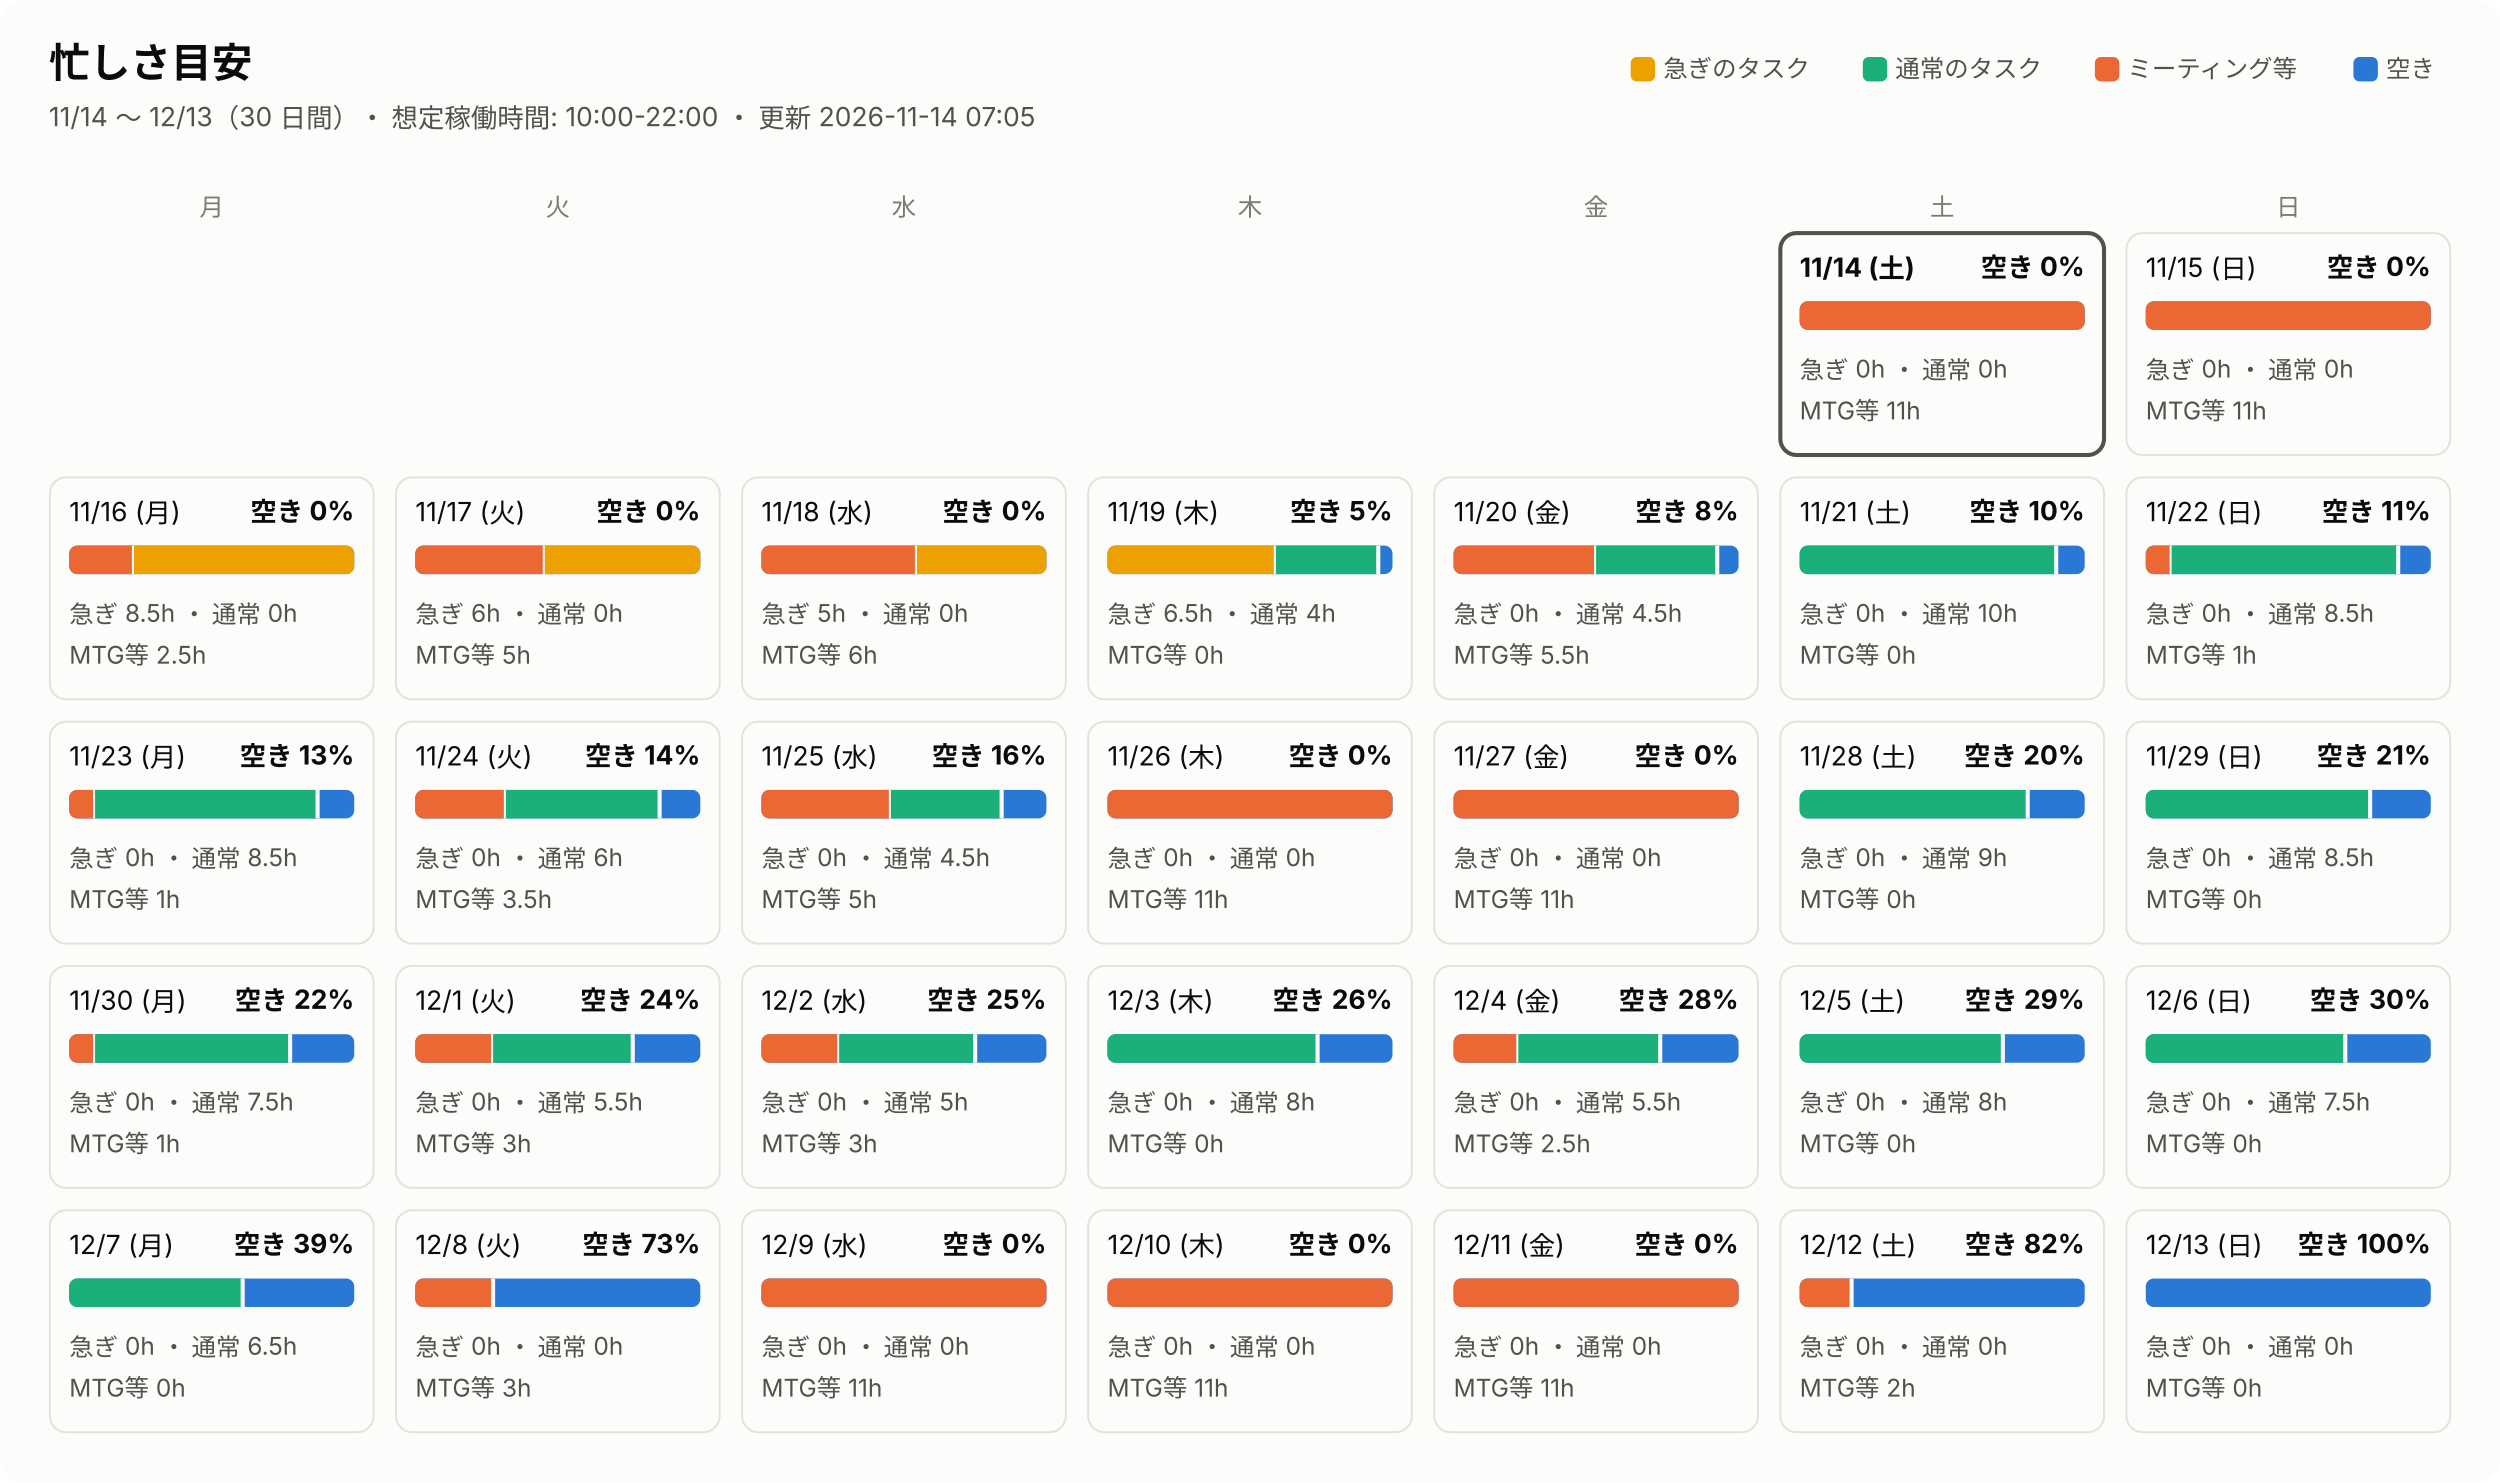
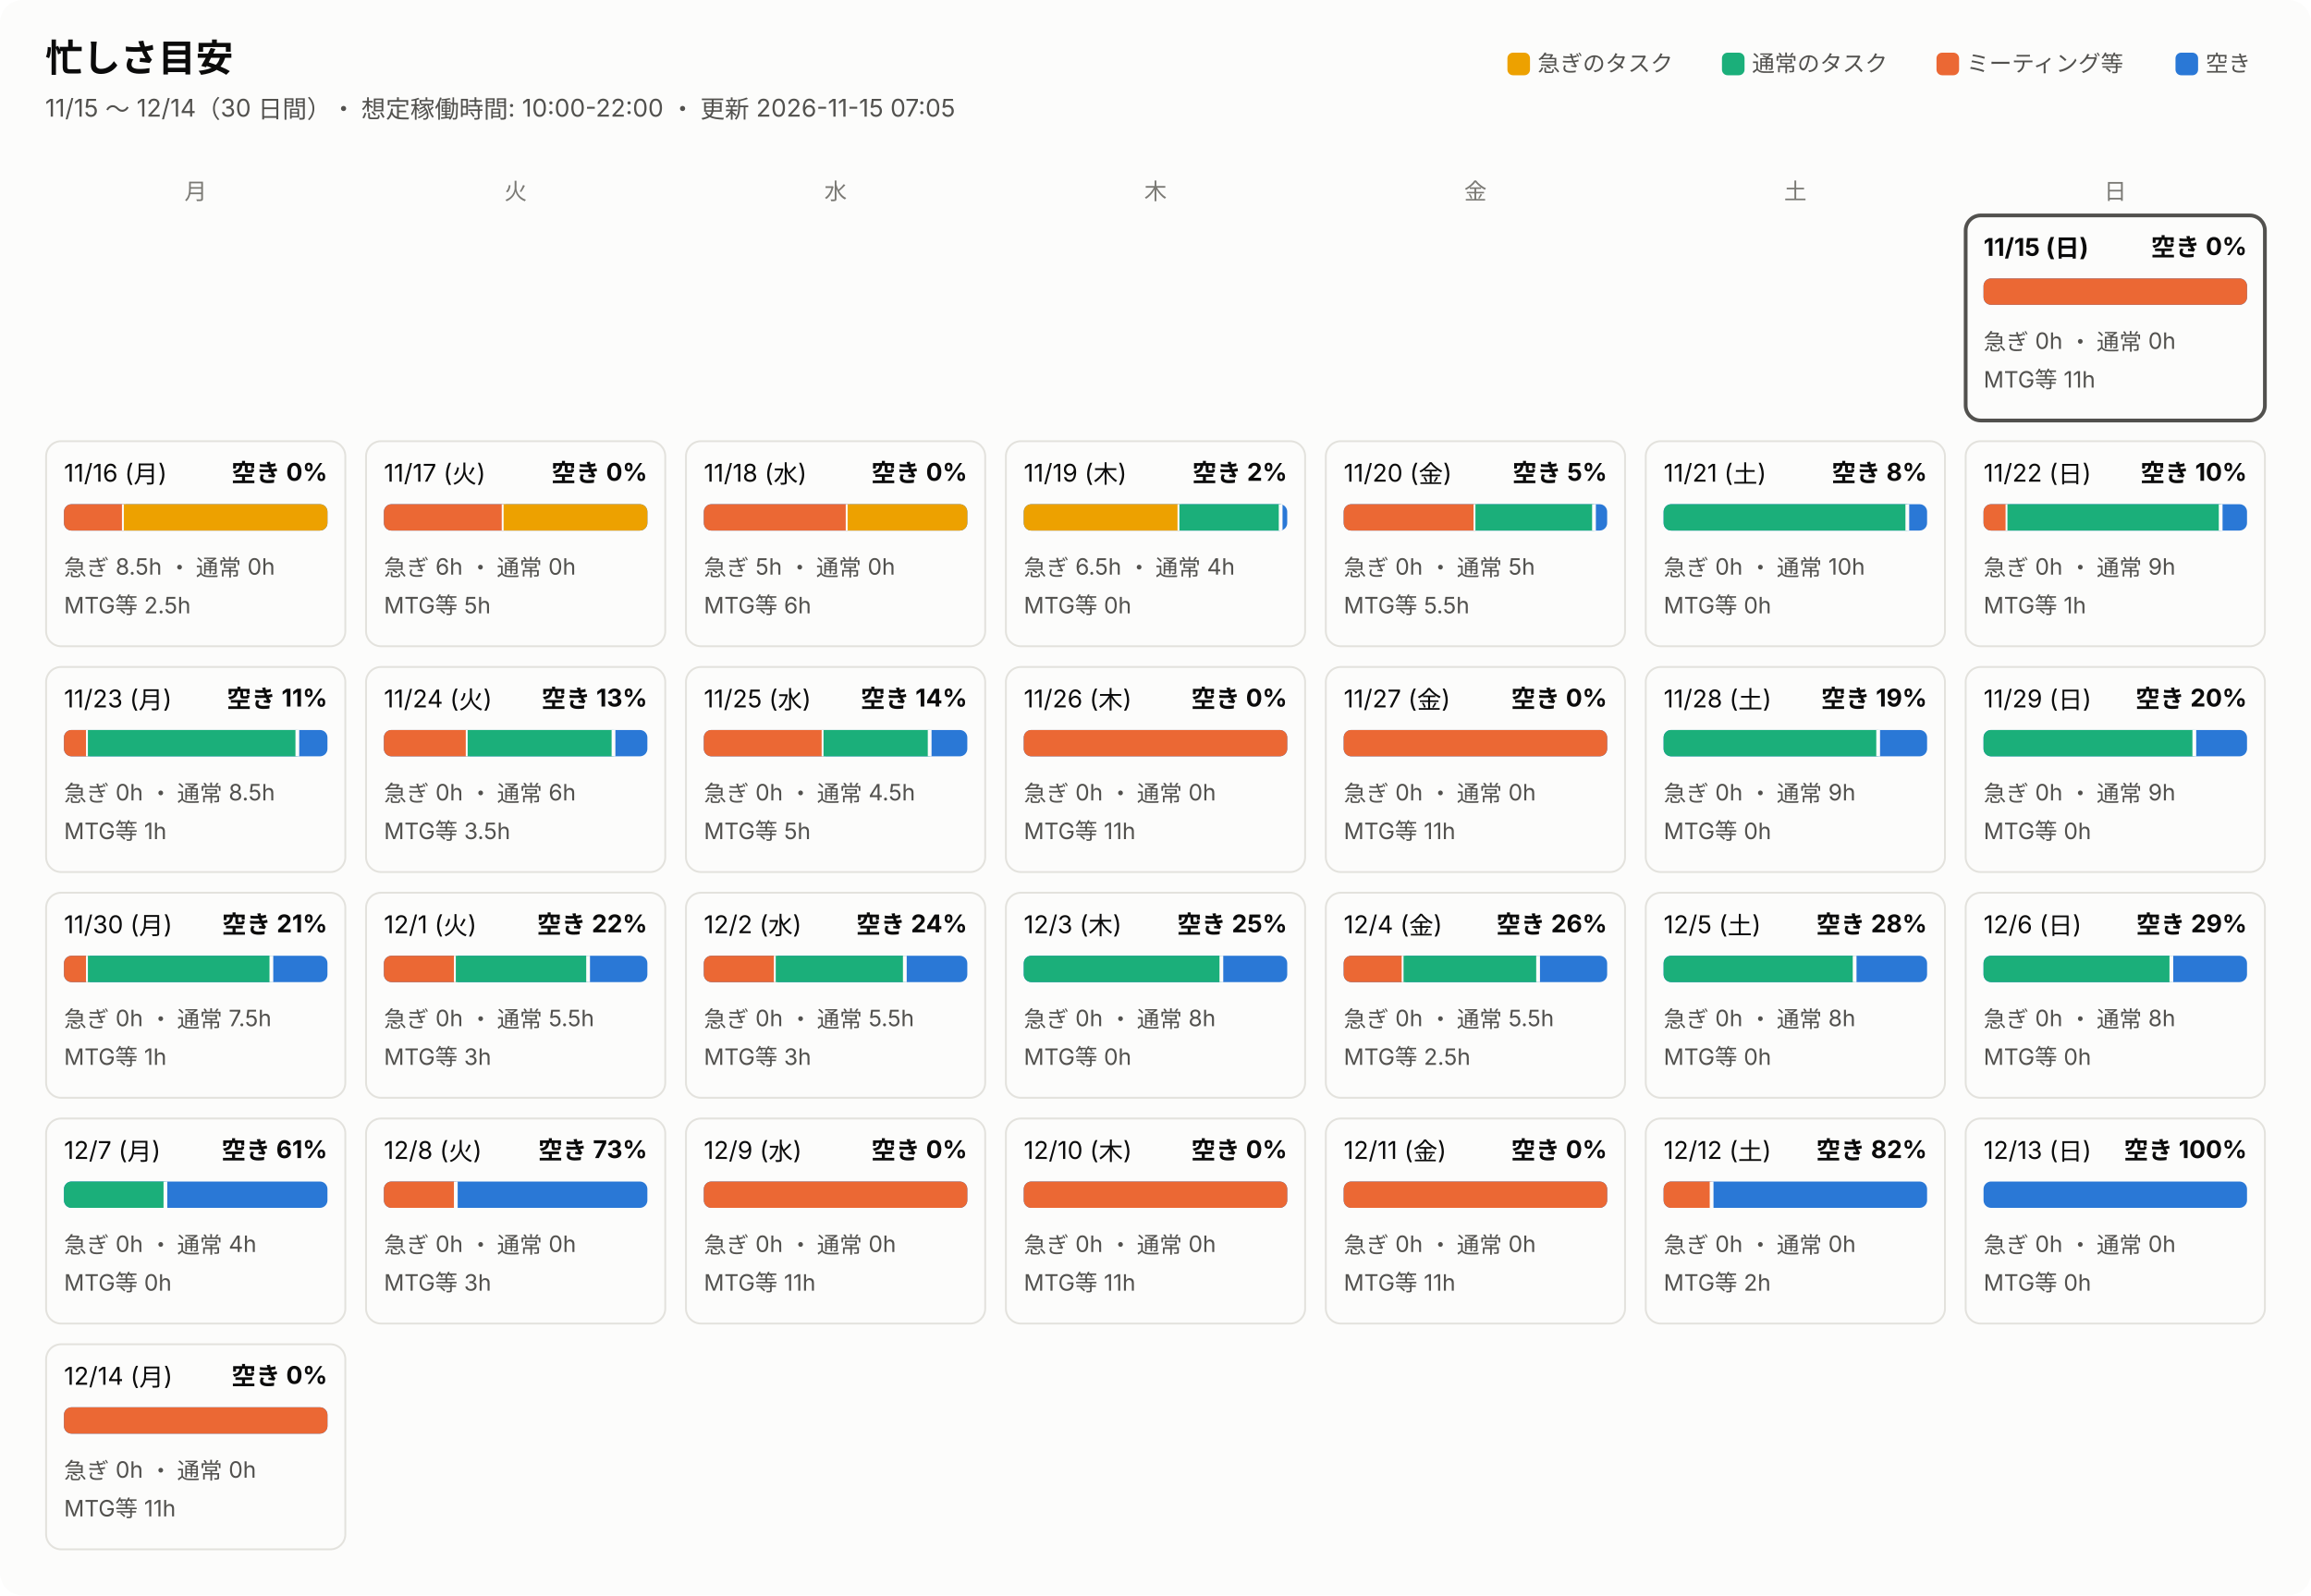
- <svg xmlns="http://www.w3.org/2000/svg" viewBox="0 0 1228 728" width="1228" height="728" role="img" aria-label="忙しさ目安" class="viz">
+ <svg xmlns="http://www.w3.org/2000/svg" viewBox="0 0 1228 848" width="1228" height="848" role="img" aria-label="忙しさ目安" class="viz">
  <style>
    .viz { color-scheme: light dark; }
    .surface { fill: #fcfcfb; }
    .text-1 { fill: #0b0b0b; }
    .text-2 { fill: #52514e; }
    .text-3 { fill: #7a7974; }
    .tasks { fill: #eda100; }
    .flex { fill: #1baf7a; }
    .meetings { fill: #eb6834; }
    .free { fill: #2a78d6; }
    .cell { fill: none; stroke: #e3e2dd; }
    .cell-today { fill: none; stroke: #52514e; }
    .gap { stroke: #fcfcfb; }
    .capmark { stroke: #0b0b0b; }
    .overflow { fill: #d03b3b; }
    text { font-family: -apple-system, BlinkMacSystemFont, "Segoe UI", "Hiragino Sans",
           "Noto Sans JP", "Yu Gothic UI", Meiryo, sans-serif; }
    @media (prefers-color-scheme: dark) {
      .surface { fill: #1a1a19; }
      .text-1 { fill: #f0efec; }
      .text-2 { fill: #c3c2b7; }
      .text-3 { fill: #8f8e87; }
      .tasks { fill: #c98500; }
      .flex { fill: #199e70; }
      .meetings { fill: #d95926; }
      .free { fill: #3987e5; }
      .cell { stroke: #333331; }
      .cell-today { stroke: #c3c2b7; }
      .gap { stroke: #1a1a19; }
      .capmark { stroke: #f0efec; }
      .overflow { fill: #e66767; }
    }
</style>
-   <rect class="surface" x="0" y="0" width="1228" height="728" rx="12" />
+   <rect class="surface" x="0" y="0" width="1228" height="848" rx="12" />
  <text class="text-1" x="24" y="38" font-size="20" font-weight="700">忙しさ目安</text>
-   <text class="text-2" x="24" y="62" font-size="13">11/14 〜 12/13（30 日間）・ 想定稼働時間: 10:00-22:00 ・ 更新 2026-11-14 07:05</text>
+   <text class="text-2" x="24" y="62" font-size="13">11/15 〜 12/14（30 日間）・ 想定稼働時間: 10:00-22:00 ・ 更新 2026-11-15 07:05</text>
  <rect class="tasks" x="801" y="28" width="12" height="12" rx="3" />
  <text class="text-2" x="817" y="38" font-size="12">急ぎのタスク</text>
  <rect class="flex" x="915" y="28" width="12" height="12" rx="3" />
  <text class="text-2" x="931" y="38" font-size="12">通常のタスク</text>
  <rect class="meetings" x="1029" y="28" width="12" height="12" rx="3" />
  <text class="text-2" x="1045" y="38" font-size="12">ミーティング等</text>
  <rect class="free" x="1156" y="28" width="12" height="12" rx="3" />
  <text class="text-2" x="1172" y="38" font-size="12">空き</text>
  <text class="text-3" x="104.0" y="106" text-anchor="middle" font-size="12">月</text>
  <text class="text-3" x="274.0" y="106" text-anchor="middle" font-size="12">火</text>
  <text class="text-3" x="444.0" y="106" text-anchor="middle" font-size="12">水</text>
  <text class="text-3" x="614.0" y="106" text-anchor="middle" font-size="12">木</text>
  <text class="text-3" x="784.0" y="106" text-anchor="middle" font-size="12">金</text>
  <text class="text-3" x="954.0" y="106" text-anchor="middle" font-size="12">土</text>
  <text class="text-3" x="1124.0" y="106" text-anchor="middle" font-size="12">日</text>
  <g>
-     <rect class="cell-today" stroke-width="2" x="874.5" y="114.5" width="159" height="109" rx="8" />
-     <text class="text-1" x="884" y="136" font-size="13" font-weight="700">11/14 (土)</text>
-     <text class="text-1" x="1024" y="136" text-anchor="end" font-size="13" font-weight="700">空き 0%</text>
+     <rect class="cell-today" stroke-width="2" x="1044.5" y="114.5" width="159" height="109" rx="8" />
+     <text class="text-1" x="1054" y="136" font-size="13" font-weight="700">11/15 (日)</text>
+     <text class="text-1" x="1194" y="136" text-anchor="end" font-size="13" font-weight="700">空き 0%</text>
    <clipPath id="c0">
-       <rect x="884.0" y="148" width="140" height="14" rx="4" />
+       <rect x="1054.0" y="148" width="140" height="14" rx="4" />
    </clipPath>
    <g clip-path="url(#c0)">
-       <rect class="free" x="884.0" y="148" width="140" height="14" />
-       <rect class="meetings" x="884.0" y="148" width="140.0" height="14" />
-     </g>
-     <text class="text-2" x="884" y="186" font-size="12">急ぎ 0h ・ 通常 0h</text>
-     <text class="text-2" x="884" y="206" font-size="12">MTG等 11h</text>
-   </g>
-   <g>
-     <rect class="cell" stroke-width="1" x="1044.5" y="114.5" width="159" height="109" rx="8" />
-     <text class="text-1" x="1054" y="136" font-size="13">11/15 (日)</text>
-     <text class="text-1" x="1194" y="136" text-anchor="end" font-size="13" font-weight="700">空き 0%</text>
-     <clipPath id="c1">
-       <rect x="1054.0" y="148" width="140" height="14" rx="4" />
-     </clipPath>
-     <g clip-path="url(#c1)">
      <rect class="free" x="1054.0" y="148" width="140" height="14" />
      <rect class="meetings" x="1054.0" y="148" width="140.0" height="14" />
    </g>
    <text class="text-2" x="1054" y="186" font-size="12">急ぎ 0h ・ 通常 0h</text>
    <text class="text-2" x="1054" y="206" font-size="12">MTG等 11h</text>
  </g>
  <g>
    <rect class="cell" stroke-width="1" x="24.5" y="234.5" width="159" height="109" rx="8" />
    <text class="text-1" x="34" y="256" font-size="13">11/16 (月)</text>
    <text class="text-1" x="174" y="256" text-anchor="end" font-size="13" font-weight="700">空き 0%</text>
-     <clipPath id="c2">
+     <clipPath id="c1">
      <rect x="34.0" y="268" width="140" height="14" rx="4" />
    </clipPath>
-     <g clip-path="url(#c2)">
+     <g clip-path="url(#c1)">
      <rect class="free" x="34.0" y="268" width="140" height="14" />
      <rect class="meetings" x="34.0" y="268" width="31.8" height="14" />
      <line class="gap" stroke-width="2" x1="65.8" y1="268" x2="65.8" y2="282" />
      <rect class="tasks" x="65.8" y="268" width="108.2" height="14" />
    </g>
    <text class="text-2" x="34" y="306" font-size="12">急ぎ 8.5h ・ 通常 0h</text>
    <text class="text-2" x="34" y="326" font-size="12">MTG等 2.5h</text>
  </g>
  <g>
    <rect class="cell" stroke-width="1" x="194.5" y="234.5" width="159" height="109" rx="8" />
    <text class="text-1" x="204" y="256" font-size="13">11/17 (火)</text>
    <text class="text-1" x="344" y="256" text-anchor="end" font-size="13" font-weight="700">空き 0%</text>
-     <clipPath id="c3">
+     <clipPath id="c2">
      <rect x="204.0" y="268" width="140" height="14" rx="4" />
    </clipPath>
-     <g clip-path="url(#c3)">
+     <g clip-path="url(#c2)">
      <rect class="free" x="204.0" y="268" width="140" height="14" />
      <rect class="meetings" x="204.0" y="268" width="63.6" height="14" />
      <line class="gap" stroke-width="2" x1="267.6" y1="268" x2="267.6" y2="282" />
      <rect class="tasks" x="267.6" y="268" width="76.4" height="14" />
    </g>
    <text class="text-2" x="204" y="306" font-size="12">急ぎ 6h ・ 通常 0h</text>
    <text class="text-2" x="204" y="326" font-size="12">MTG等 5h</text>
  </g>
  <g>
    <rect class="cell" stroke-width="1" x="364.5" y="234.5" width="159" height="109" rx="8" />
    <text class="text-1" x="374" y="256" font-size="13">11/18 (水)</text>
    <text class="text-1" x="514" y="256" text-anchor="end" font-size="13" font-weight="700">空き 0%</text>
-     <clipPath id="c4">
+     <clipPath id="c3">
      <rect x="374.0" y="268" width="140" height="14" rx="4" />
    </clipPath>
-     <g clip-path="url(#c4)">
+     <g clip-path="url(#c3)">
      <rect class="free" x="374.0" y="268" width="140" height="14" />
      <rect class="meetings" x="374.0" y="268" width="76.4" height="14" />
      <line class="gap" stroke-width="2" x1="450.4" y1="268" x2="450.4" y2="282" />
      <rect class="tasks" x="450.4" y="268" width="63.6" height="14" />
    </g>
    <text class="text-2" x="374" y="306" font-size="12">急ぎ 5h ・ 通常 0h</text>
    <text class="text-2" x="374" y="326" font-size="12">MTG等 6h</text>
  </g>
  <g>
    <rect class="cell" stroke-width="1" x="534.5" y="234.5" width="159" height="109" rx="8" />
    <text class="text-1" x="544" y="256" font-size="13">11/19 (木)</text>
-     <text class="text-1" x="684" y="256" text-anchor="end" font-size="13" font-weight="700">空き 5%</text>
-     <clipPath id="c5">
+     <text class="text-1" x="684" y="256" text-anchor="end" font-size="13" font-weight="700">空き 2%</text>
+     <clipPath id="c4">
      <rect x="544.0" y="268" width="140" height="14" rx="4" />
    </clipPath>
-     <g clip-path="url(#c5)">
+     <g clip-path="url(#c4)">
      <rect class="free" x="544.0" y="268" width="140" height="14" />
      <rect class="tasks" x="544.0" y="268" width="82.7" height="14" />
      <line class="gap" stroke-width="2" x1="626.7" y1="268" x2="626.7" y2="282" />
-       <rect class="flex" x="626.7" y="268" width="50.3" height="14" />
-       <line class="gap" stroke-width="2" x1="677.0" y1="268" x2="677.0" y2="282" />
+       <rect class="flex" x="626.7" y="268" width="53.8" height="14" />
+       <line class="gap" stroke-width="2" x1="680.5" y1="268" x2="680.5" y2="282" />
    </g>
    <text class="text-2" x="544" y="306" font-size="12">急ぎ 6.5h ・ 通常 4h</text>
    <text class="text-2" x="544" y="326" font-size="12">MTG等 0h</text>
  </g>
  <g>
    <rect class="cell" stroke-width="1" x="704.5" y="234.5" width="159" height="109" rx="8" />
    <text class="text-1" x="714" y="256" font-size="13">11/20 (金)</text>
-     <text class="text-1" x="854" y="256" text-anchor="end" font-size="13" font-weight="700">空き 8%</text>
-     <clipPath id="c6">
+     <text class="text-1" x="854" y="256" text-anchor="end" font-size="13" font-weight="700">空き 5%</text>
+     <clipPath id="c5">
      <rect x="714.0" y="268" width="140" height="14" rx="4" />
    </clipPath>
-     <g clip-path="url(#c6)">
+     <g clip-path="url(#c5)">
      <rect class="free" x="714.0" y="268" width="140" height="14" />
      <rect class="meetings" x="714.0" y="268" width="70.0" height="14" />
      <line class="gap" stroke-width="2" x1="784.0" y1="268" x2="784.0" y2="282" />
-       <rect class="flex" x="784.0" y="268" width="59.5" height="14" />
-       <line class="gap" stroke-width="2" x1="843.5" y1="268" x2="843.5" y2="282" />
-     </g>
-     <text class="text-2" x="714" y="306" font-size="12">急ぎ 0h ・ 通常 4.5h</text>
+       <rect class="flex" x="784.0" y="268" width="63.0" height="14" />
+       <line class="gap" stroke-width="2" x1="847.0" y1="268" x2="847.0" y2="282" />
+     </g>
+     <text class="text-2" x="714" y="306" font-size="12">急ぎ 0h ・ 通常 5h</text>
    <text class="text-2" x="714" y="326" font-size="12">MTG等 5.5h</text>
  </g>
  <g>
    <rect class="cell" stroke-width="1" x="874.5" y="234.5" width="159" height="109" rx="8" />
    <text class="text-1" x="884" y="256" font-size="13">11/21 (土)</text>
-     <text class="text-1" x="1024" y="256" text-anchor="end" font-size="13" font-weight="700">空き 10%</text>
-     <clipPath id="c7">
+     <text class="text-1" x="1024" y="256" text-anchor="end" font-size="13" font-weight="700">空き 8%</text>
+     <clipPath id="c6">
      <rect x="884.0" y="268" width="140" height="14" rx="4" />
    </clipPath>
-     <g clip-path="url(#c7)">
+     <g clip-path="url(#c6)">
      <rect class="free" x="884.0" y="268" width="140" height="14" />
-       <rect class="flex" x="884.0" y="268" width="126.0" height="14" />
-       <line class="gap" stroke-width="2" x1="1010.0" y1="268" x2="1010.0" y2="282" />
+       <rect class="flex" x="884.0" y="268" width="129.5" height="14" />
+       <line class="gap" stroke-width="2" x1="1013.5" y1="268" x2="1013.5" y2="282" />
    </g>
    <text class="text-2" x="884" y="306" font-size="12">急ぎ 0h ・ 通常 10h</text>
    <text class="text-2" x="884" y="326" font-size="12">MTG等 0h</text>
  </g>
  <g>
    <rect class="cell" stroke-width="1" x="1044.5" y="234.5" width="159" height="109" rx="8" />
    <text class="text-1" x="1054" y="256" font-size="13">11/22 (日)</text>
-     <text class="text-1" x="1194" y="256" text-anchor="end" font-size="13" font-weight="700">空き 11%</text>
-     <clipPath id="c8">
+     <text class="text-1" x="1194" y="256" text-anchor="end" font-size="13" font-weight="700">空き 10%</text>
+     <clipPath id="c7">
      <rect x="1054.0" y="268" width="140" height="14" rx="4" />
    </clipPath>
-     <g clip-path="url(#c8)">
+     <g clip-path="url(#c7)">
      <rect class="free" x="1054.0" y="268" width="140" height="14" />
      <rect class="meetings" x="1054.0" y="268" width="12.7" height="14" />
      <line class="gap" stroke-width="2" x1="1066.7" y1="268" x2="1066.7" y2="282" />
-       <rect class="flex" x="1066.7" y="268" width="111.3" height="14" />
-       <line class="gap" stroke-width="2" x1="1178.0" y1="268" x2="1178.0" y2="282" />
-     </g>
-     <text class="text-2" x="1054" y="306" font-size="12">急ぎ 0h ・ 通常 8.5h</text>
+       <rect class="flex" x="1066.7" y="268" width="113.3" height="14" />
+       <line class="gap" stroke-width="2" x1="1180.0" y1="268" x2="1180.0" y2="282" />
+     </g>
+     <text class="text-2" x="1054" y="306" font-size="12">急ぎ 0h ・ 通常 9h</text>
    <text class="text-2" x="1054" y="326" font-size="12">MTG等 1h</text>
  </g>
  <g>
    <rect class="cell" stroke-width="1" x="24.5" y="354.5" width="159" height="109" rx="8" />
    <text class="text-1" x="34" y="376" font-size="13">11/23 (月)</text>
-     <text class="text-1" x="174" y="376" text-anchor="end" font-size="13" font-weight="700">空き 13%</text>
-     <clipPath id="c9">
+     <text class="text-1" x="174" y="376" text-anchor="end" font-size="13" font-weight="700">空き 11%</text>
+     <clipPath id="c8">
      <rect x="34.0" y="388" width="140" height="14" rx="4" />
    </clipPath>
-     <g clip-path="url(#c9)">
+     <g clip-path="url(#c8)">
      <rect class="free" x="34.0" y="388" width="140" height="14" />
      <rect class="meetings" x="34.0" y="388" width="12.7" height="14" />
      <line class="gap" stroke-width="2" x1="46.7" y1="388" x2="46.7" y2="402" />
-       <rect class="flex" x="46.7" y="388" width="109.3" height="14" />
-       <line class="gap" stroke-width="2" x1="156.0" y1="388" x2="156.0" y2="402" />
+       <rect class="flex" x="46.7" y="388" width="111.3" height="14" />
+       <line class="gap" stroke-width="2" x1="158.0" y1="388" x2="158.0" y2="402" />
    </g>
    <text class="text-2" x="34" y="426" font-size="12">急ぎ 0h ・ 通常 8.5h</text>
    <text class="text-2" x="34" y="446" font-size="12">MTG等 1h</text>
  </g>
  <g>
    <rect class="cell" stroke-width="1" x="194.5" y="354.5" width="159" height="109" rx="8" />
    <text class="text-1" x="204" y="376" font-size="13">11/24 (火)</text>
-     <text class="text-1" x="344" y="376" text-anchor="end" font-size="13" font-weight="700">空き 14%</text>
-     <clipPath id="c10">
+     <text class="text-1" x="344" y="376" text-anchor="end" font-size="13" font-weight="700">空き 13%</text>
+     <clipPath id="c9">
      <rect x="204.0" y="388" width="140" height="14" rx="4" />
    </clipPath>
-     <g clip-path="url(#c10)">
+     <g clip-path="url(#c9)">
      <rect class="free" x="204.0" y="388" width="140" height="14" />
      <rect class="meetings" x="204.0" y="388" width="44.5" height="14" />
      <line class="gap" stroke-width="2" x1="248.5" y1="388" x2="248.5" y2="402" />
-       <rect class="flex" x="248.5" y="388" width="75.5" height="14" />
-       <line class="gap" stroke-width="2" x1="324.0" y1="388" x2="324.0" y2="402" />
+       <rect class="flex" x="248.5" y="388" width="77.5" height="14" />
+       <line class="gap" stroke-width="2" x1="326.0" y1="388" x2="326.0" y2="402" />
    </g>
    <text class="text-2" x="204" y="426" font-size="12">急ぎ 0h ・ 通常 6h</text>
    <text class="text-2" x="204" y="446" font-size="12">MTG等 3.5h</text>
  </g>
  <g>
    <rect class="cell" stroke-width="1" x="364.5" y="354.5" width="159" height="109" rx="8" />
    <text class="text-1" x="374" y="376" font-size="13">11/25 (水)</text>
-     <text class="text-1" x="514" y="376" text-anchor="end" font-size="13" font-weight="700">空き 16%</text>
-     <clipPath id="c11">
+     <text class="text-1" x="514" y="376" text-anchor="end" font-size="13" font-weight="700">空き 14%</text>
+     <clipPath id="c10">
      <rect x="374.0" y="388" width="140" height="14" rx="4" />
    </clipPath>
-     <g clip-path="url(#c11)">
+     <g clip-path="url(#c10)">
      <rect class="free" x="374.0" y="388" width="140" height="14" />
      <rect class="meetings" x="374.0" y="388" width="63.6" height="14" />
      <line class="gap" stroke-width="2" x1="437.6" y1="388" x2="437.6" y2="402" />
-       <rect class="flex" x="437.6" y="388" width="54.4" height="14" />
-       <line class="gap" stroke-width="2" x1="492.0" y1="388" x2="492.0" y2="402" />
+       <rect class="flex" x="437.6" y="388" width="56.4" height="14" />
+       <line class="gap" stroke-width="2" x1="494.0" y1="388" x2="494.0" y2="402" />
    </g>
    <text class="text-2" x="374" y="426" font-size="12">急ぎ 0h ・ 通常 4.5h</text>
    <text class="text-2" x="374" y="446" font-size="12">MTG等 5h</text>
  </g>
  <g>
    <rect class="cell" stroke-width="1" x="534.5" y="354.5" width="159" height="109" rx="8" />
    <text class="text-1" x="544" y="376" font-size="13">11/26 (木)</text>
    <text class="text-1" x="684" y="376" text-anchor="end" font-size="13" font-weight="700">空き 0%</text>
-     <clipPath id="c12">
+     <clipPath id="c11">
      <rect x="544.0" y="388" width="140" height="14" rx="4" />
    </clipPath>
-     <g clip-path="url(#c12)">
+     <g clip-path="url(#c11)">
      <rect class="free" x="544.0" y="388" width="140" height="14" />
      <rect class="meetings" x="544.0" y="388" width="140.0" height="14" />
    </g>
    <text class="text-2" x="544" y="426" font-size="12">急ぎ 0h ・ 通常 0h</text>
    <text class="text-2" x="544" y="446" font-size="12">MTG等 11h</text>
  </g>
  <g>
    <rect class="cell" stroke-width="1" x="704.5" y="354.5" width="159" height="109" rx="8" />
    <text class="text-1" x="714" y="376" font-size="13">11/27 (金)</text>
    <text class="text-1" x="854" y="376" text-anchor="end" font-size="13" font-weight="700">空き 0%</text>
-     <clipPath id="c13">
+     <clipPath id="c12">
      <rect x="714.0" y="388" width="140" height="14" rx="4" />
    </clipPath>
-     <g clip-path="url(#c13)">
+     <g clip-path="url(#c12)">
      <rect class="free" x="714.0" y="388" width="140" height="14" />
      <rect class="meetings" x="714.0" y="388" width="140.0" height="14" />
    </g>
    <text class="text-2" x="714" y="426" font-size="12">急ぎ 0h ・ 通常 0h</text>
    <text class="text-2" x="714" y="446" font-size="12">MTG等 11h</text>
  </g>
  <g>
    <rect class="cell" stroke-width="1" x="874.5" y="354.5" width="159" height="109" rx="8" />
    <text class="text-1" x="884" y="376" font-size="13">11/28 (土)</text>
-     <text class="text-1" x="1024" y="376" text-anchor="end" font-size="13" font-weight="700">空き 20%</text>
-     <clipPath id="c14">
+     <text class="text-1" x="1024" y="376" text-anchor="end" font-size="13" font-weight="700">空き 19%</text>
+     <clipPath id="c13">
      <rect x="884.0" y="388" width="140" height="14" rx="4" />
    </clipPath>
-     <g clip-path="url(#c14)">
+     <g clip-path="url(#c13)">
      <rect class="free" x="884.0" y="388" width="140" height="14" />
-       <rect class="flex" x="884.0" y="388" width="112.0" height="14" />
-       <line class="gap" stroke-width="2" x1="996.0" y1="388" x2="996.0" y2="402" />
+       <rect class="flex" x="884.0" y="388" width="114.0" height="14" />
+       <line class="gap" stroke-width="2" x1="998.0" y1="388" x2="998.0" y2="402" />
    </g>
    <text class="text-2" x="884" y="426" font-size="12">急ぎ 0h ・ 通常 9h</text>
    <text class="text-2" x="884" y="446" font-size="12">MTG等 0h</text>
  </g>
  <g>
    <rect class="cell" stroke-width="1" x="1044.5" y="354.5" width="159" height="109" rx="8" />
    <text class="text-1" x="1054" y="376" font-size="13">11/29 (日)</text>
-     <text class="text-1" x="1194" y="376" text-anchor="end" font-size="13" font-weight="700">空き 21%</text>
-     <clipPath id="c15">
+     <text class="text-1" x="1194" y="376" text-anchor="end" font-size="13" font-weight="700">空き 20%</text>
+     <clipPath id="c14">
      <rect x="1054.0" y="388" width="140" height="14" rx="4" />
    </clipPath>
-     <g clip-path="url(#c15)">
+     <g clip-path="url(#c14)">
      <rect class="free" x="1054.0" y="388" width="140" height="14" />
-       <rect class="flex" x="1054.0" y="388" width="110.2" height="14" />
-       <line class="gap" stroke-width="2" x1="1164.2" y1="388" x2="1164.2" y2="402" />
-     </g>
-     <text class="text-2" x="1054" y="426" font-size="12">急ぎ 0h ・ 通常 8.5h</text>
+       <rect class="flex" x="1054.0" y="388" width="112.0" height="14" />
+       <line class="gap" stroke-width="2" x1="1166.0" y1="388" x2="1166.0" y2="402" />
+     </g>
+     <text class="text-2" x="1054" y="426" font-size="12">急ぎ 0h ・ 通常 9h</text>
    <text class="text-2" x="1054" y="446" font-size="12">MTG等 0h</text>
  </g>
  <g>
    <rect class="cell" stroke-width="1" x="24.5" y="474.5" width="159" height="109" rx="8" />
    <text class="text-1" x="34" y="496" font-size="13">11/30 (月)</text>
-     <text class="text-1" x="174" y="496" text-anchor="end" font-size="13" font-weight="700">空き 22%</text>
-     <clipPath id="c16">
+     <text class="text-1" x="174" y="496" text-anchor="end" font-size="13" font-weight="700">空き 21%</text>
+     <clipPath id="c15">
      <rect x="34.0" y="508" width="140" height="14" rx="4" />
    </clipPath>
-     <g clip-path="url(#c16)">
+     <g clip-path="url(#c15)">
      <rect class="free" x="34.0" y="508" width="140" height="14" />
      <rect class="meetings" x="34.0" y="508" width="12.7" height="14" />
      <line class="gap" stroke-width="2" x1="46.7" y1="508" x2="46.7" y2="522" />
-       <rect class="flex" x="46.7" y="508" width="95.8" height="14" />
-       <line class="gap" stroke-width="2" x1="142.5" y1="508" x2="142.5" y2="522" />
+       <rect class="flex" x="46.7" y="508" width="97.5" height="14" />
+       <line class="gap" stroke-width="2" x1="144.2" y1="508" x2="144.2" y2="522" />
    </g>
    <text class="text-2" x="34" y="546" font-size="12">急ぎ 0h ・ 通常 7.5h</text>
    <text class="text-2" x="34" y="566" font-size="12">MTG等 1h</text>
  </g>
  <g>
    <rect class="cell" stroke-width="1" x="194.5" y="474.5" width="159" height="109" rx="8" />
    <text class="text-1" x="204" y="496" font-size="13">12/1 (火)</text>
-     <text class="text-1" x="344" y="496" text-anchor="end" font-size="13" font-weight="700">空き 24%</text>
-     <clipPath id="c17">
+     <text class="text-1" x="344" y="496" text-anchor="end" font-size="13" font-weight="700">空き 22%</text>
+     <clipPath id="c16">
      <rect x="204.0" y="508" width="140" height="14" rx="4" />
    </clipPath>
-     <g clip-path="url(#c17)">
+     <g clip-path="url(#c16)">
      <rect class="free" x="204.0" y="508" width="140" height="14" />
      <rect class="meetings" x="204.0" y="508" width="38.2" height="14" />
      <line class="gap" stroke-width="2" x1="242.2" y1="508" x2="242.2" y2="522" />
-       <rect class="flex" x="242.2" y="508" width="68.6" height="14" />
-       <line class="gap" stroke-width="2" x1="310.8" y1="508" x2="310.8" y2="522" />
+       <rect class="flex" x="242.2" y="508" width="70.3" height="14" />
+       <line class="gap" stroke-width="2" x1="312.5" y1="508" x2="312.5" y2="522" />
    </g>
    <text class="text-2" x="204" y="546" font-size="12">急ぎ 0h ・ 通常 5.5h</text>
    <text class="text-2" x="204" y="566" font-size="12">MTG等 3h</text>
  </g>
  <g>
    <rect class="cell" stroke-width="1" x="364.5" y="474.5" width="159" height="109" rx="8" />
    <text class="text-1" x="374" y="496" font-size="13">12/2 (水)</text>
-     <text class="text-1" x="514" y="496" text-anchor="end" font-size="13" font-weight="700">空き 25%</text>
-     <clipPath id="c18">
+     <text class="text-1" x="514" y="496" text-anchor="end" font-size="13" font-weight="700">空き 24%</text>
+     <clipPath id="c17">
      <rect x="374.0" y="508" width="140" height="14" rx="4" />
    </clipPath>
-     <g clip-path="url(#c18)">
+     <g clip-path="url(#c17)">
      <rect class="free" x="374.0" y="508" width="140" height="14" />
      <rect class="meetings" x="374.0" y="508" width="38.2" height="14" />
      <line class="gap" stroke-width="2" x1="412.2" y1="508" x2="412.2" y2="522" />
-       <rect class="flex" x="412.2" y="508" width="66.8" height="14" />
-       <line class="gap" stroke-width="2" x1="479.0" y1="508" x2="479.0" y2="522" />
-     </g>
-     <text class="text-2" x="374" y="546" font-size="12">急ぎ 0h ・ 通常 5h</text>
+       <rect class="flex" x="412.2" y="508" width="68.6" height="14" />
+       <line class="gap" stroke-width="2" x1="480.8" y1="508" x2="480.8" y2="522" />
+     </g>
+     <text class="text-2" x="374" y="546" font-size="12">急ぎ 0h ・ 通常 5.5h</text>
    <text class="text-2" x="374" y="566" font-size="12">MTG等 3h</text>
  </g>
  <g>
    <rect class="cell" stroke-width="1" x="534.5" y="474.5" width="159" height="109" rx="8" />
    <text class="text-1" x="544" y="496" font-size="13">12/3 (木)</text>
-     <text class="text-1" x="684" y="496" text-anchor="end" font-size="13" font-weight="700">空き 26%</text>
-     <clipPath id="c19">
+     <text class="text-1" x="684" y="496" text-anchor="end" font-size="13" font-weight="700">空き 25%</text>
+     <clipPath id="c18">
      <rect x="544.0" y="508" width="140" height="14" rx="4" />
    </clipPath>
-     <g clip-path="url(#c19)">
+     <g clip-path="url(#c18)">
      <rect class="free" x="544.0" y="508" width="140" height="14" />
-       <rect class="flex" x="544.0" y="508" width="103.3" height="14" />
-       <line class="gap" stroke-width="2" x1="647.2" y1="508" x2="647.2" y2="522" />
+       <rect class="flex" x="544.0" y="508" width="105.0" height="14" />
+       <line class="gap" stroke-width="2" x1="649.0" y1="508" x2="649.0" y2="522" />
    </g>
    <text class="text-2" x="544" y="546" font-size="12">急ぎ 0h ・ 通常 8h</text>
    <text class="text-2" x="544" y="566" font-size="12">MTG等 0h</text>
  </g>
  <g>
    <rect class="cell" stroke-width="1" x="704.5" y="474.5" width="159" height="109" rx="8" />
    <text class="text-1" x="714" y="496" font-size="13">12/4 (金)</text>
-     <text class="text-1" x="854" y="496" text-anchor="end" font-size="13" font-weight="700">空き 28%</text>
-     <clipPath id="c20">
+     <text class="text-1" x="854" y="496" text-anchor="end" font-size="13" font-weight="700">空き 26%</text>
+     <clipPath id="c19">
      <rect x="714.0" y="508" width="140" height="14" rx="4" />
    </clipPath>
-     <g clip-path="url(#c20)">
+     <g clip-path="url(#c19)">
      <rect class="free" x="714.0" y="508" width="140" height="14" />
      <rect class="meetings" x="714.0" y="508" width="31.8" height="14" />
      <line class="gap" stroke-width="2" x1="745.8" y1="508" x2="745.8" y2="522" />
-       <rect class="flex" x="745.8" y="508" width="69.7" height="14" />
-       <line class="gap" stroke-width="2" x1="815.5" y1="508" x2="815.5" y2="522" />
+       <rect class="flex" x="745.8" y="508" width="71.4" height="14" />
+       <line class="gap" stroke-width="2" x1="817.3" y1="508" x2="817.3" y2="522" />
    </g>
    <text class="text-2" x="714" y="546" font-size="12">急ぎ 0h ・ 通常 5.5h</text>
    <text class="text-2" x="714" y="566" font-size="12">MTG等 2.5h</text>
  </g>
  <g>
    <rect class="cell" stroke-width="1" x="874.5" y="474.5" width="159" height="109" rx="8" />
    <text class="text-1" x="884" y="496" font-size="13">12/5 (土)</text>
-     <text class="text-1" x="1024" y="496" text-anchor="end" font-size="13" font-weight="700">空き 29%</text>
-     <clipPath id="c21">
+     <text class="text-1" x="1024" y="496" text-anchor="end" font-size="13" font-weight="700">空き 28%</text>
+     <clipPath id="c20">
      <rect x="884.0" y="508" width="140" height="14" rx="4" />
    </clipPath>
-     <g clip-path="url(#c21)">
+     <g clip-path="url(#c20)">
      <rect class="free" x="884.0" y="508" width="140" height="14" />
-       <rect class="flex" x="884.0" y="508" width="99.8" height="14" />
-       <line class="gap" stroke-width="2" x1="983.8" y1="508" x2="983.8" y2="522" />
+       <rect class="flex" x="884.0" y="508" width="101.5" height="14" />
+       <line class="gap" stroke-width="2" x1="985.5" y1="508" x2="985.5" y2="522" />
    </g>
    <text class="text-2" x="884" y="546" font-size="12">急ぎ 0h ・ 通常 8h</text>
    <text class="text-2" x="884" y="566" font-size="12">MTG等 0h</text>
  </g>
  <g>
    <rect class="cell" stroke-width="1" x="1044.5" y="474.5" width="159" height="109" rx="8" />
    <text class="text-1" x="1054" y="496" font-size="13">12/6 (日)</text>
-     <text class="text-1" x="1194" y="496" text-anchor="end" font-size="13" font-weight="700">空き 30%</text>
-     <clipPath id="c22">
+     <text class="text-1" x="1194" y="496" text-anchor="end" font-size="13" font-weight="700">空き 29%</text>
+     <clipPath id="c21">
      <rect x="1054.0" y="508" width="140" height="14" rx="4" />
    </clipPath>
-     <g clip-path="url(#c22)">
+     <g clip-path="url(#c21)">
      <rect class="free" x="1054.0" y="508" width="140" height="14" />
-       <rect class="flex" x="1054.0" y="508" width="98.0" height="14" />
-       <line class="gap" stroke-width="2" x1="1152.0" y1="508" x2="1152.0" y2="522" />
-     </g>
-     <text class="text-2" x="1054" y="546" font-size="12">急ぎ 0h ・ 通常 7.5h</text>
+       <rect class="flex" x="1054.0" y="508" width="99.8" height="14" />
+       <line class="gap" stroke-width="2" x1="1153.8" y1="508" x2="1153.8" y2="522" />
+     </g>
+     <text class="text-2" x="1054" y="546" font-size="12">急ぎ 0h ・ 通常 8h</text>
    <text class="text-2" x="1054" y="566" font-size="12">MTG等 0h</text>
  </g>
  <g>
    <rect class="cell" stroke-width="1" x="24.5" y="594.5" width="159" height="109" rx="8" />
    <text class="text-1" x="34" y="616" font-size="13">12/7 (月)</text>
-     <text class="text-1" x="174" y="616" text-anchor="end" font-size="13" font-weight="700">空き 39%</text>
-     <clipPath id="c23">
+     <text class="text-1" x="174" y="616" text-anchor="end" font-size="13" font-weight="700">空き 61%</text>
+     <clipPath id="c22">
      <rect x="34.0" y="628" width="140" height="14" rx="4" />
    </clipPath>
-     <g clip-path="url(#c23)">
+     <g clip-path="url(#c22)">
      <rect class="free" x="34.0" y="628" width="140" height="14" />
-       <rect class="flex" x="34.0" y="628" width="85.2" height="14" />
-       <line class="gap" stroke-width="2" x1="119.2" y1="628" x2="119.2" y2="642" />
-     </g>
-     <text class="text-2" x="34" y="666" font-size="12">急ぎ 0h ・ 通常 6.5h</text>
+       <rect class="flex" x="34.0" y="628" width="53.9" height="14" />
+       <line class="gap" stroke-width="2" x1="87.9" y1="628" x2="87.9" y2="642" />
+     </g>
+     <text class="text-2" x="34" y="666" font-size="12">急ぎ 0h ・ 通常 4h</text>
    <text class="text-2" x="34" y="686" font-size="12">MTG等 0h</text>
  </g>
  <g>
    <rect class="cell" stroke-width="1" x="194.5" y="594.5" width="159" height="109" rx="8" />
    <text class="text-1" x="204" y="616" font-size="13">12/8 (火)</text>
    <text class="text-1" x="344" y="616" text-anchor="end" font-size="13" font-weight="700">空き 73%</text>
-     <clipPath id="c24">
+     <clipPath id="c23">
      <rect x="204.0" y="628" width="140" height="14" rx="4" />
    </clipPath>
-     <g clip-path="url(#c24)">
+     <g clip-path="url(#c23)">
      <rect class="free" x="204.0" y="628" width="140" height="14" />
      <rect class="meetings" x="204.0" y="628" width="38.2" height="14" />
      <line class="gap" stroke-width="2" x1="242.2" y1="628" x2="242.2" y2="642" />
    </g>
    <text class="text-2" x="204" y="666" font-size="12">急ぎ 0h ・ 通常 0h</text>
    <text class="text-2" x="204" y="686" font-size="12">MTG等 3h</text>
  </g>
  <g>
    <rect class="cell" stroke-width="1" x="364.5" y="594.5" width="159" height="109" rx="8" />
    <text class="text-1" x="374" y="616" font-size="13">12/9 (水)</text>
    <text class="text-1" x="514" y="616" text-anchor="end" font-size="13" font-weight="700">空き 0%</text>
-     <clipPath id="c25">
+     <clipPath id="c24">
      <rect x="374.0" y="628" width="140" height="14" rx="4" />
    </clipPath>
-     <g clip-path="url(#c25)">
+     <g clip-path="url(#c24)">
      <rect class="free" x="374.0" y="628" width="140" height="14" />
      <rect class="meetings" x="374.0" y="628" width="140.0" height="14" />
    </g>
    <text class="text-2" x="374" y="666" font-size="12">急ぎ 0h ・ 通常 0h</text>
    <text class="text-2" x="374" y="686" font-size="12">MTG等 11h</text>
  </g>
  <g>
    <rect class="cell" stroke-width="1" x="534.5" y="594.5" width="159" height="109" rx="8" />
    <text class="text-1" x="544" y="616" font-size="13">12/10 (木)</text>
    <text class="text-1" x="684" y="616" text-anchor="end" font-size="13" font-weight="700">空き 0%</text>
-     <clipPath id="c26">
+     <clipPath id="c25">
      <rect x="544.0" y="628" width="140" height="14" rx="4" />
    </clipPath>
-     <g clip-path="url(#c26)">
+     <g clip-path="url(#c25)">
      <rect class="free" x="544.0" y="628" width="140" height="14" />
      <rect class="meetings" x="544.0" y="628" width="140.0" height="14" />
    </g>
    <text class="text-2" x="544" y="666" font-size="12">急ぎ 0h ・ 通常 0h</text>
    <text class="text-2" x="544" y="686" font-size="12">MTG等 11h</text>
  </g>
  <g>
    <rect class="cell" stroke-width="1" x="704.5" y="594.5" width="159" height="109" rx="8" />
    <text class="text-1" x="714" y="616" font-size="13">12/11 (金)</text>
    <text class="text-1" x="854" y="616" text-anchor="end" font-size="13" font-weight="700">空き 0%</text>
-     <clipPath id="c27">
+     <clipPath id="c26">
      <rect x="714.0" y="628" width="140" height="14" rx="4" />
    </clipPath>
-     <g clip-path="url(#c27)">
+     <g clip-path="url(#c26)">
      <rect class="free" x="714.0" y="628" width="140" height="14" />
      <rect class="meetings" x="714.0" y="628" width="140.0" height="14" />
    </g>
    <text class="text-2" x="714" y="666" font-size="12">急ぎ 0h ・ 通常 0h</text>
    <text class="text-2" x="714" y="686" font-size="12">MTG等 11h</text>
  </g>
  <g>
    <rect class="cell" stroke-width="1" x="874.5" y="594.5" width="159" height="109" rx="8" />
    <text class="text-1" x="884" y="616" font-size="13">12/12 (土)</text>
    <text class="text-1" x="1024" y="616" text-anchor="end" font-size="13" font-weight="700">空き 82%</text>
-     <clipPath id="c28">
+     <clipPath id="c27">
      <rect x="884.0" y="628" width="140" height="14" rx="4" />
    </clipPath>
-     <g clip-path="url(#c28)">
+     <g clip-path="url(#c27)">
      <rect class="free" x="884.0" y="628" width="140" height="14" />
      <rect class="meetings" x="884.0" y="628" width="25.5" height="14" />
      <line class="gap" stroke-width="2" x1="909.5" y1="628" x2="909.5" y2="642" />
    </g>
    <text class="text-2" x="884" y="666" font-size="12">急ぎ 0h ・ 通常 0h</text>
    <text class="text-2" x="884" y="686" font-size="12">MTG等 2h</text>
  </g>
  <g>
    <rect class="cell" stroke-width="1" x="1044.5" y="594.5" width="159" height="109" rx="8" />
    <text class="text-1" x="1054" y="616" font-size="13">12/13 (日)</text>
    <text class="text-1" x="1194" y="616" text-anchor="end" font-size="13" font-weight="700">空き 100%</text>
-     <clipPath id="c29">
+     <clipPath id="c28">
      <rect x="1054.0" y="628" width="140" height="14" rx="4" />
    </clipPath>
-     <g clip-path="url(#c29)">
+     <g clip-path="url(#c28)">
      <rect class="free" x="1054.0" y="628" width="140" height="14" />
    </g>
    <text class="text-2" x="1054" y="666" font-size="12">急ぎ 0h ・ 通常 0h</text>
    <text class="text-2" x="1054" y="686" font-size="12">MTG等 0h</text>
  </g>
+   <g>
+     <rect class="cell" stroke-width="1" x="24.5" y="714.5" width="159" height="109" rx="8" />
+     <text class="text-1" x="34" y="736" font-size="13">12/14 (月)</text>
+     <text class="text-1" x="174" y="736" text-anchor="end" font-size="13" font-weight="700">空き 0%</text>
+     <clipPath id="c29">
+       <rect x="34.0" y="748" width="140" height="14" rx="4" />
+     </clipPath>
+     <g clip-path="url(#c29)">
+       <rect class="free" x="34.0" y="748" width="140" height="14" />
+       <rect class="meetings" x="34.0" y="748" width="140.0" height="14" />
+     </g>
+     <text class="text-2" x="34" y="786" font-size="12">急ぎ 0h ・ 通常 0h</text>
+     <text class="text-2" x="34" y="806" font-size="12">MTG等 11h</text>
+   </g>
</svg>
